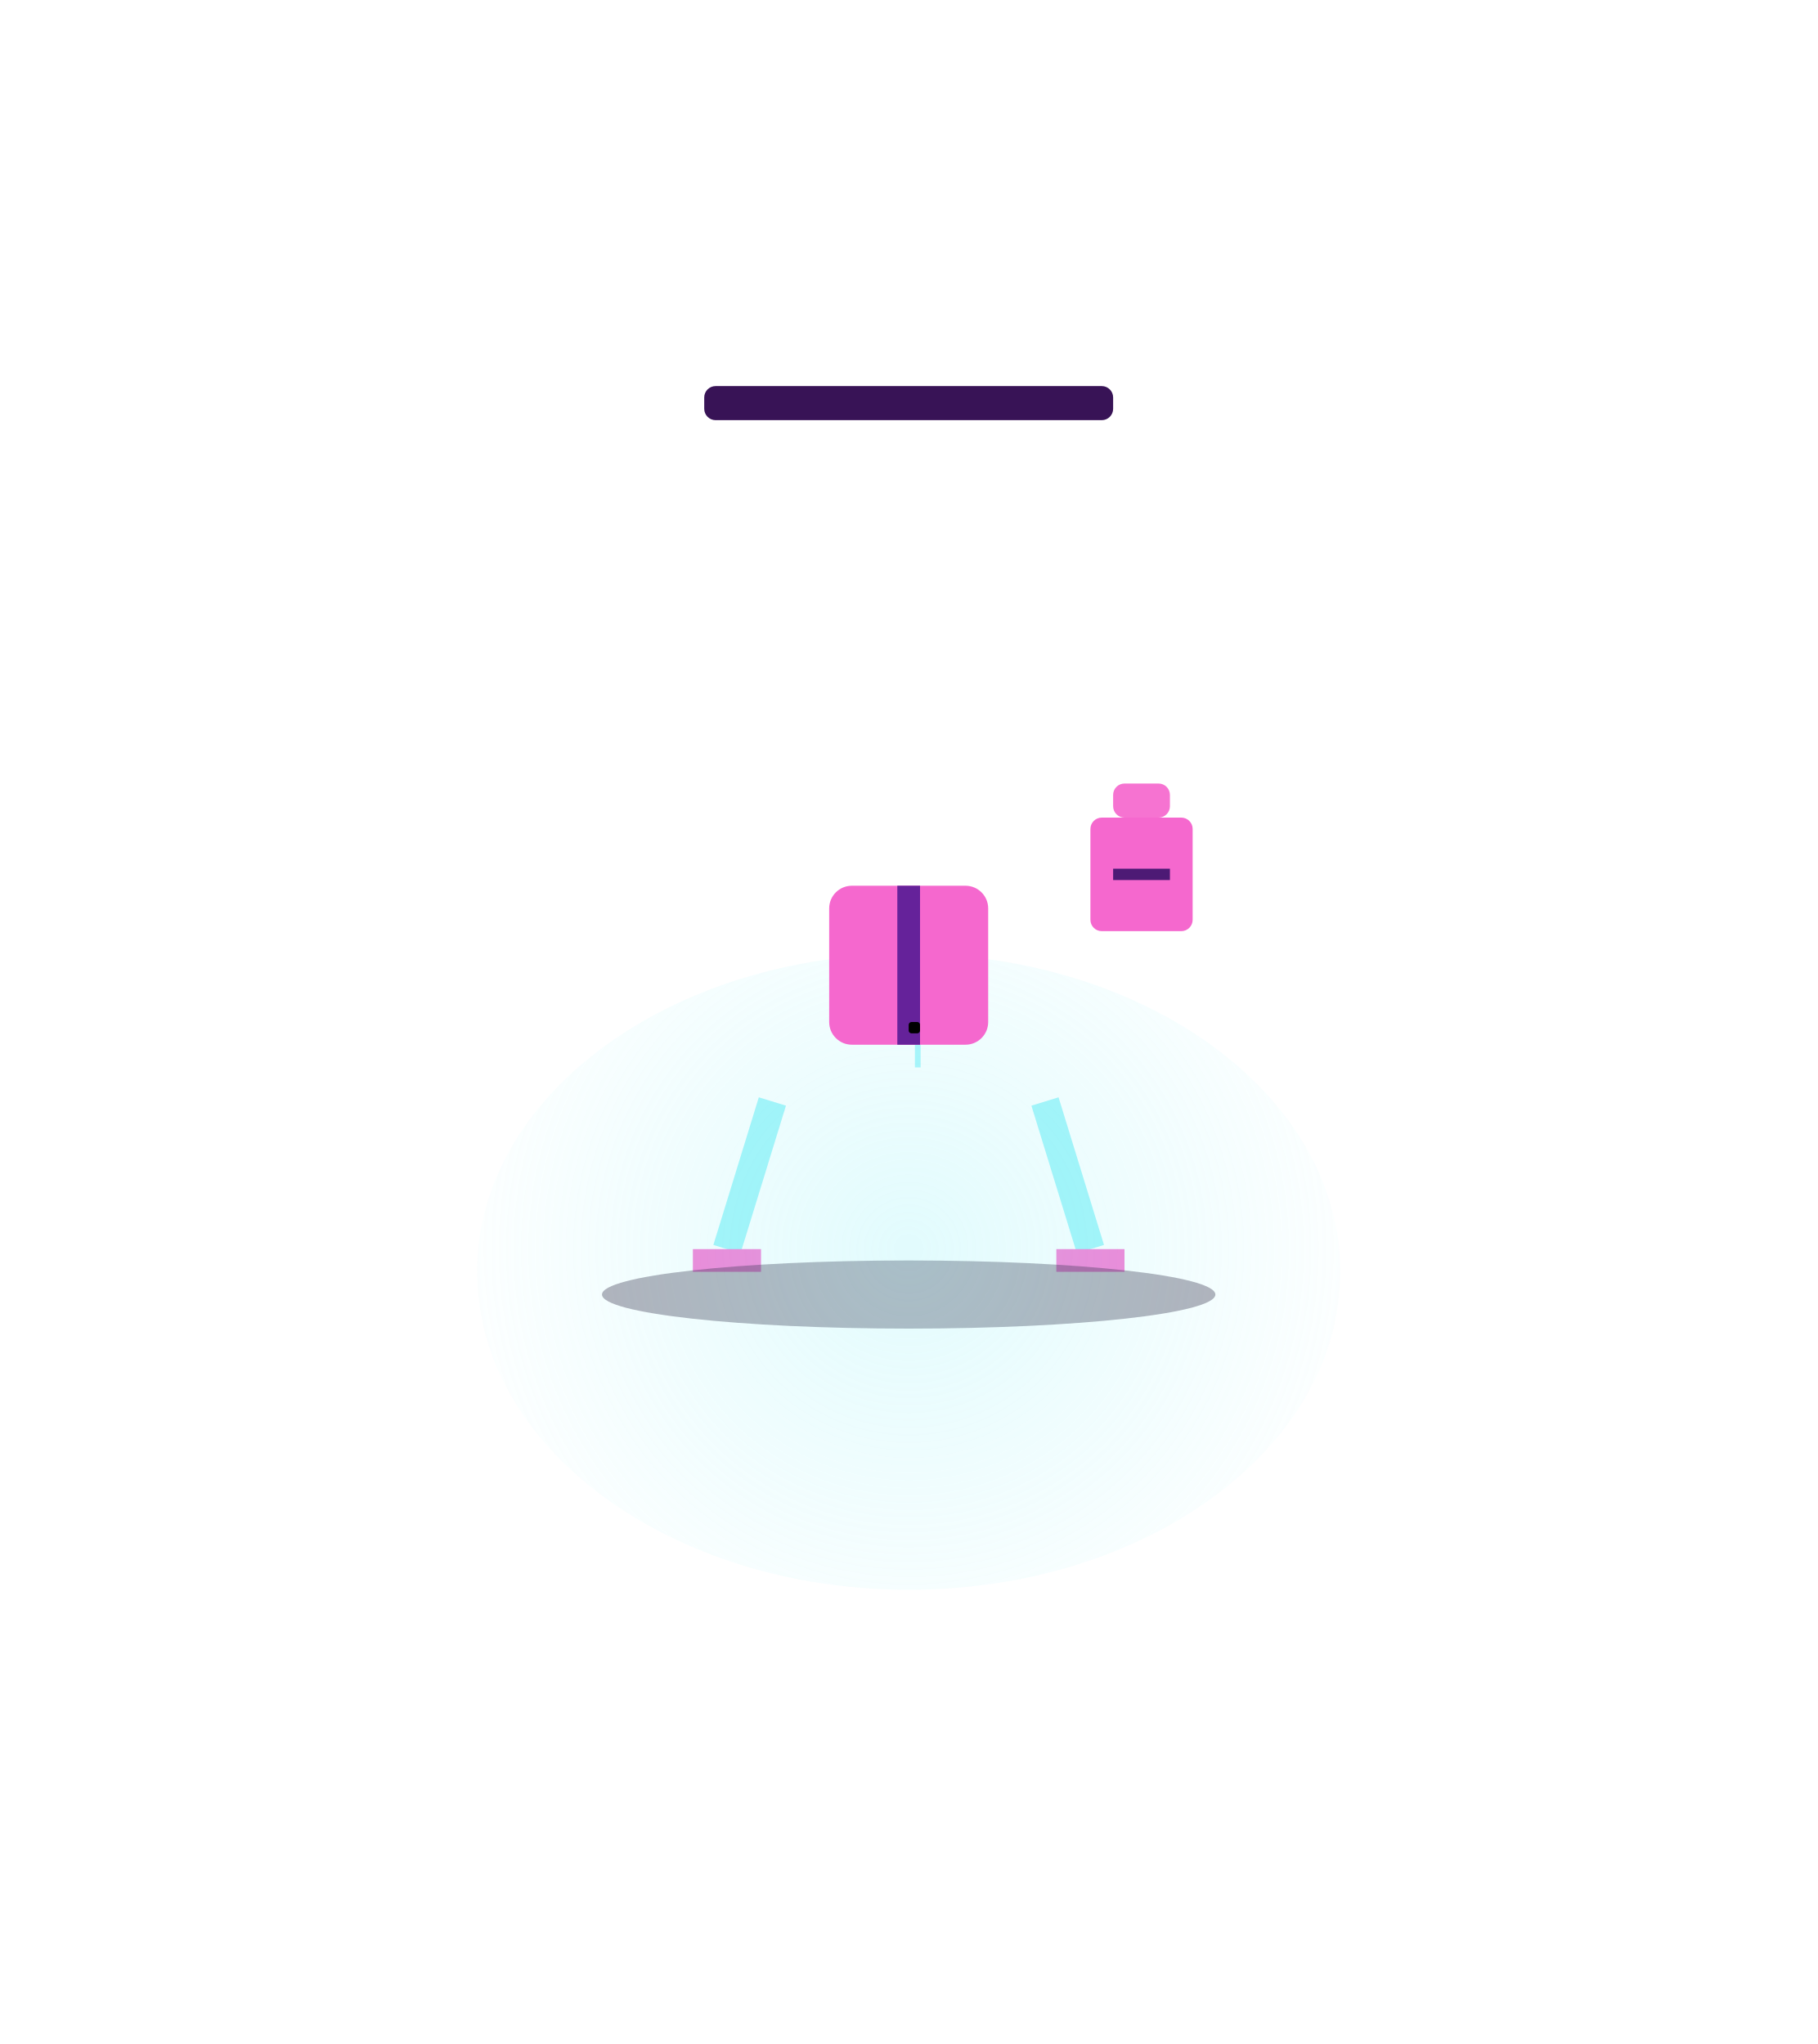
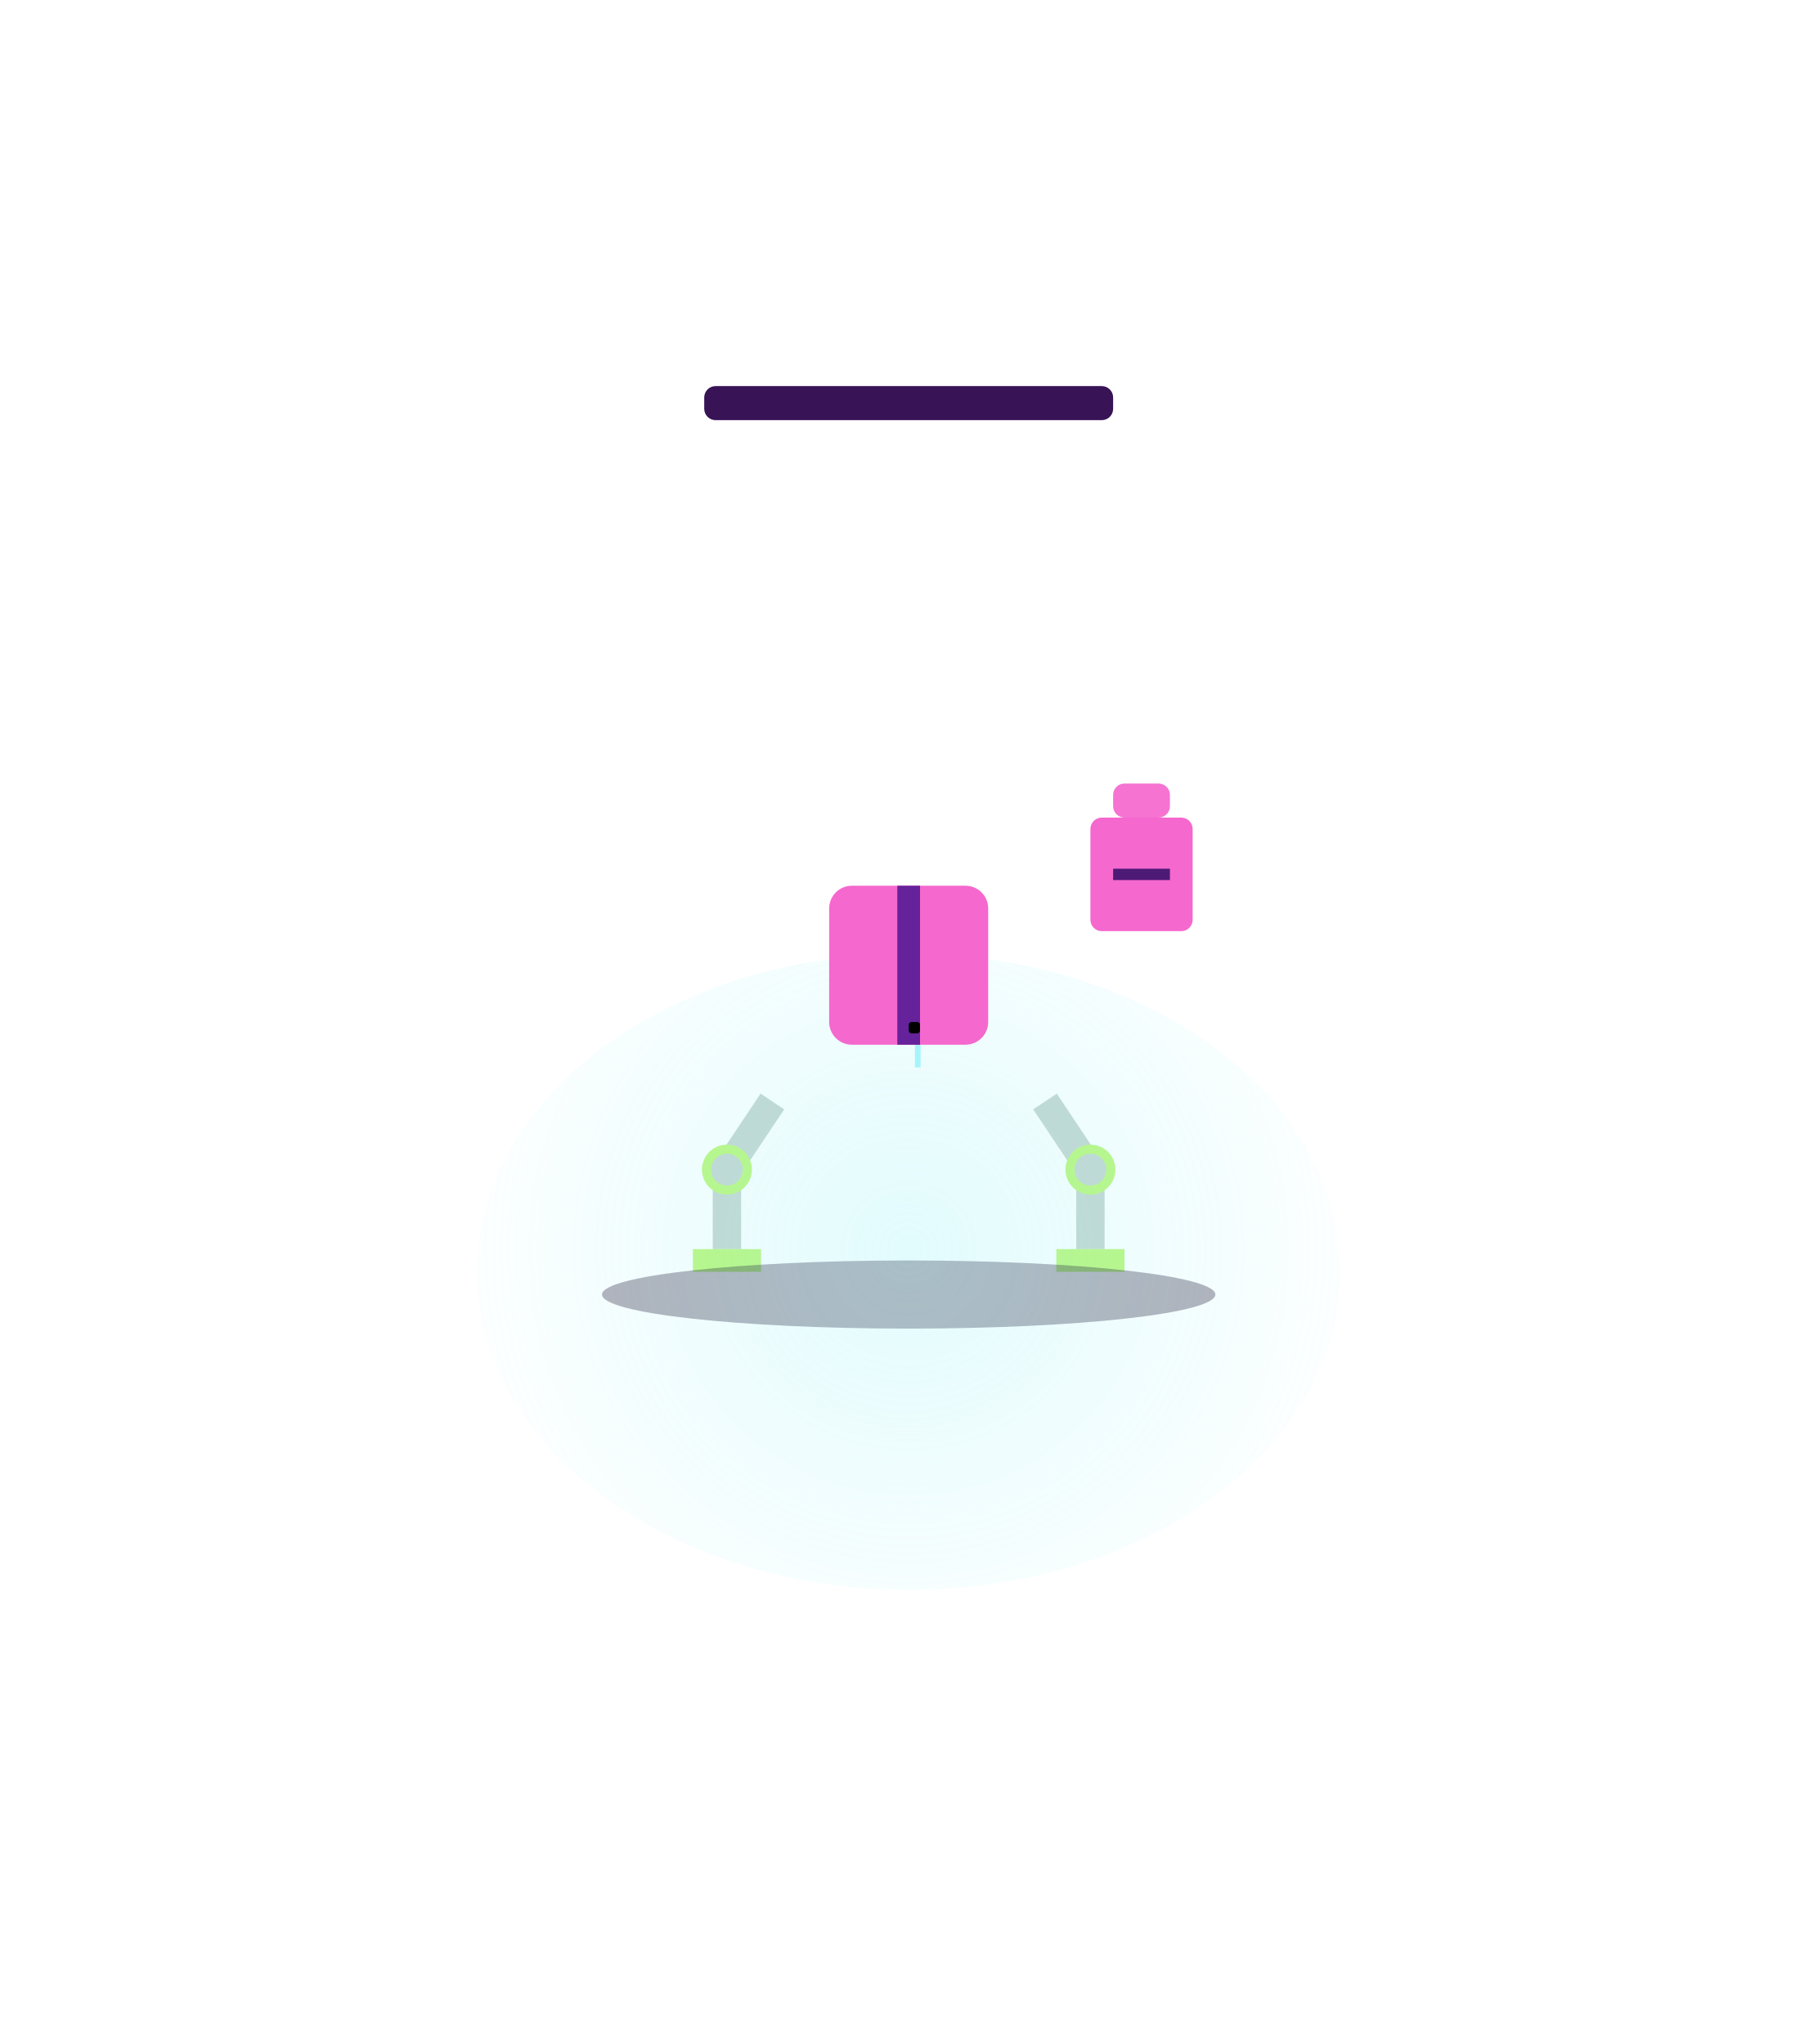
<svg xmlns="http://www.w3.org/2000/svg" viewBox="-80 -90 160 180" overflow="visible">
  <defs>
    <radialGradient id="thrust-glow" gradientUnits="userSpaceOnUse" fx="0" fy="20" cx="0" cy="20" r="43" fr="1">
      <stop offset="0" stop-color="#8df1f840" />
      <stop offset="1" stop-color="#8df1f800" />
    </radialGradient>
  </defs>
  <style>
    .zeta-tip[data-negative="true"] { fill: #f88bd9; }
  </style>
  <g id="star-small">
    <rect width=".9" height=".9" fill="#baf7fb" />
  </g>
  <g id="star-large">
    <rect width="1.8" height="1.8" fill="#baf7fb" />
    <path d="M-3 .8H4 M.8 -3V4" fill="none" stroke="#aaf5fa" stroke-width=".5" />
  </g>
  <g id="gear" fill="none">
-     <path d="M-12 7L-16 20 M12 7L16 20" stroke="#a4f4f9" stroke-width="2.5" />
-     <path d="M-19 21H-13 M13 21H19" stroke="#f77dd5" stroke-width="2" />
+     <path d="M-12 7L-16 13V20 M12 7L16 13V20" stroke="#c7d6d0" stroke-width="2.5" stroke-linejoin="round" />
+     <circle cx="-16" cy="13" r="1.8" fill="#c7d6d0" stroke="#bdf77d" stroke-width=".8" />
+     <circle cx="16" cy="13" r="1.8" fill="#c7d6d0" stroke="#bdf77d" stroke-width=".8" />
+     <path d="M-19 21H-13 M13 21H19" stroke="#bdf77d" stroke-width="2" />
  </g>
  <g id="ship-shadow">
    <ellipse cy="24" rx="27" ry="3" fill="#1a0b2755" />
  </g>
  <g id="vertical-thrust">
    <ellipse cy="22" rx="38" ry="28" fill="url(#thrust-glow)" />
    <ellipse data-wave="0" fill="none" stroke="#8df1f8" />
    <ellipse data-wave="1" fill="none" stroke="#f77dd5" />
    <ellipse data-wave="2" fill="none" stroke="#8df1f8" />
    <ellipse data-wave="3" fill="none" stroke="#f77dd5" />
  </g>
  <g id="horizontal-thrust" fill="none" stroke="#8df1f8" stroke-width="1.5">
    <ellipse data-wave="0" />
    <ellipse data-wave="1" />
    <ellipse data-wave="2" />
  </g>
  <g id="carried-order" font-family="monospace" text-anchor="middle">
    <rect x="16" y="-18" width="9" height="10" rx="1" fill="#f568ce" />
    <rect x="18" y="-21" width="5" height="3" rx="1" fill="#f673d1" />
    <path d="M18 -13H23" stroke="#4d1a75" />
    <text class="zeta-tip" data-tip="" x="21" y="-30" fill="#f99fe0" font-size="12" font-weight="bold" />
    <text data-destination="" y="-46" fill="#f99fe0" font-size="9" />
  </g>
  <g id="waiting-order" font-family="monospace" text-anchor="middle">
    <rect x="-7" y="-12" width="14" height="14" rx="2" fill="#f568ce" />
    <path d="M0 -12V2" stroke="#65229a" stroke-width="2" />
    <text class="zeta-tip" data-tip="" y="-22" fill="#f77dd5" font-size="12" font-weight="bold" />
    <text data-count="" y="15" fill="#f99fe0" font-size="9" />
  </g>
  <g id="service" font-family="monospace" text-anchor="middle">
    <g data-dwell="">
      <rect x="-18" y="-56" width="36" height="3" rx="1" fill="#381356" />
      <rect data-progress="" x="-18" y="-56" height="3" rx="1" fill="#f77dd5" />
    </g>
    <text data-refuel="" y="-66" fill="#8df1f8" font-size="10" font-weight="bold" />
  </g>
  <g id="particle" data-crash-colors="#f99ddf,#f896dd,#bef7fb" data-service-color="#f77dd5">
    <rect width="1" height="1" rx=".25" />
  </g>
  <g id="crash-message" font-family="monospace" text-anchor="middle">
    <text x="640" y="420" fill="#fbbbe9" font-size="22" font-weight="bold">SAUCER LOST</text>
    <text data-message="" x="640" y="449" fill="#92f2f8" font-size="10" />
  </g>
</svg>
